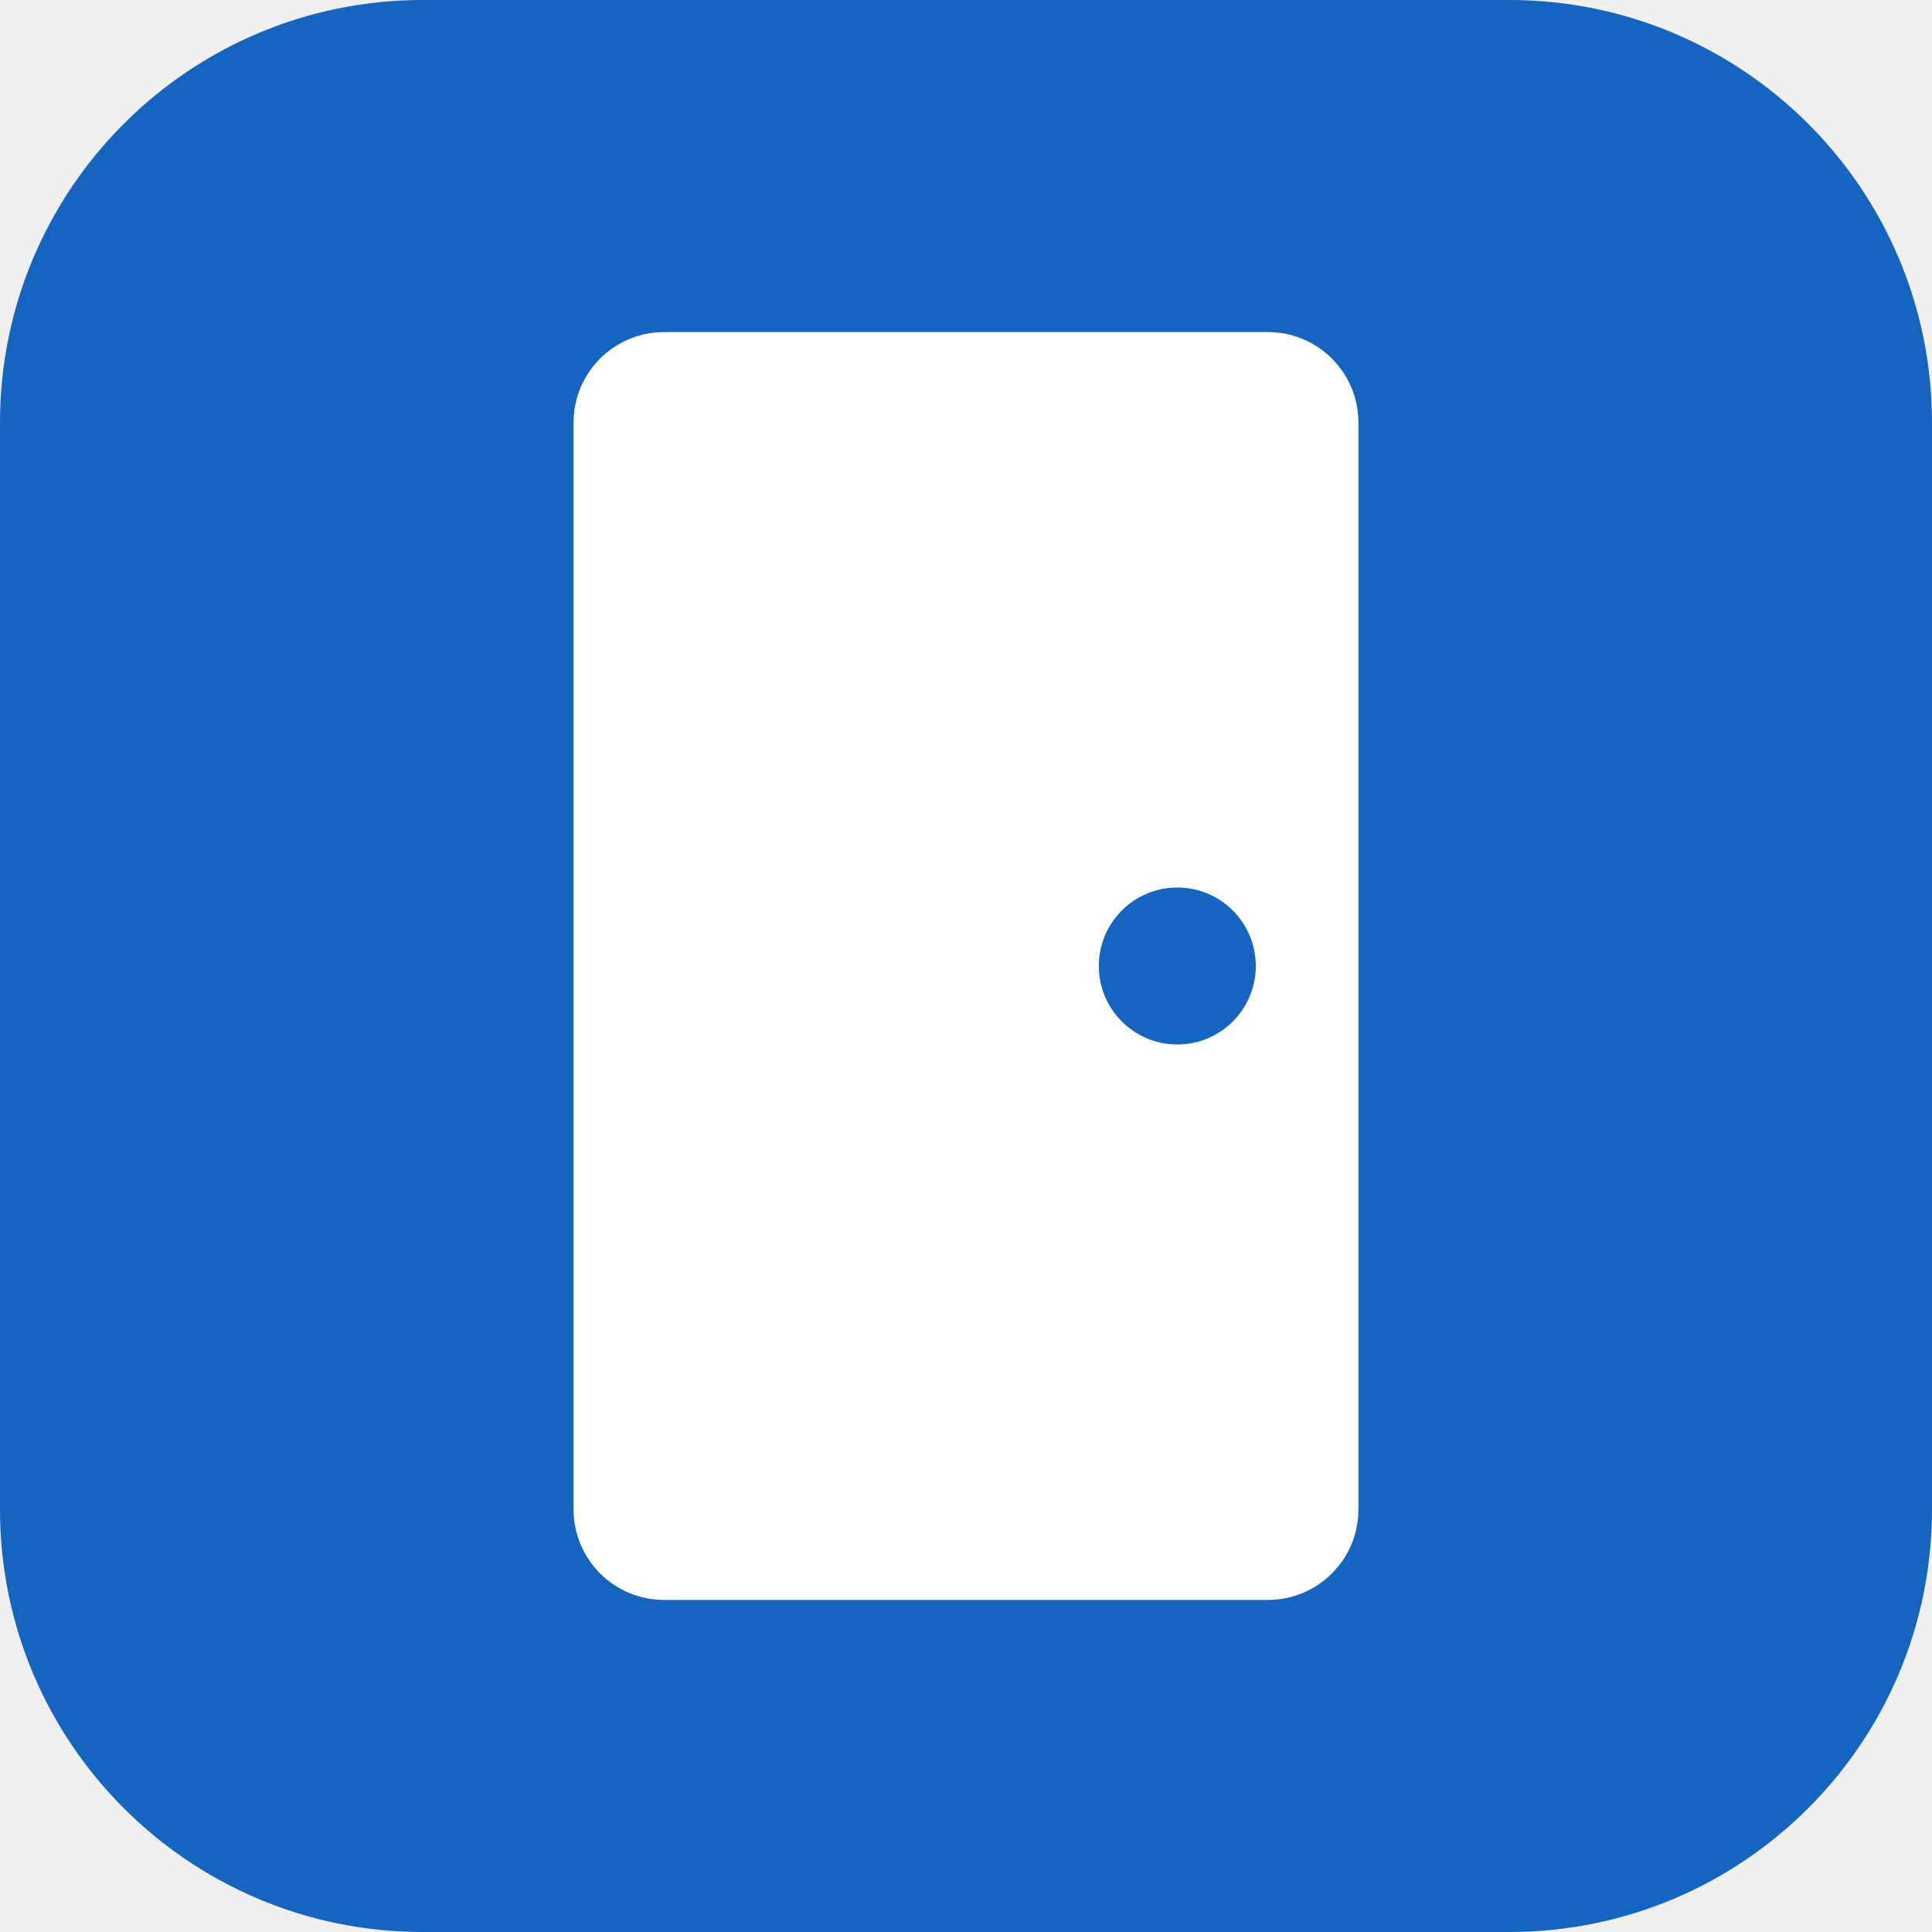
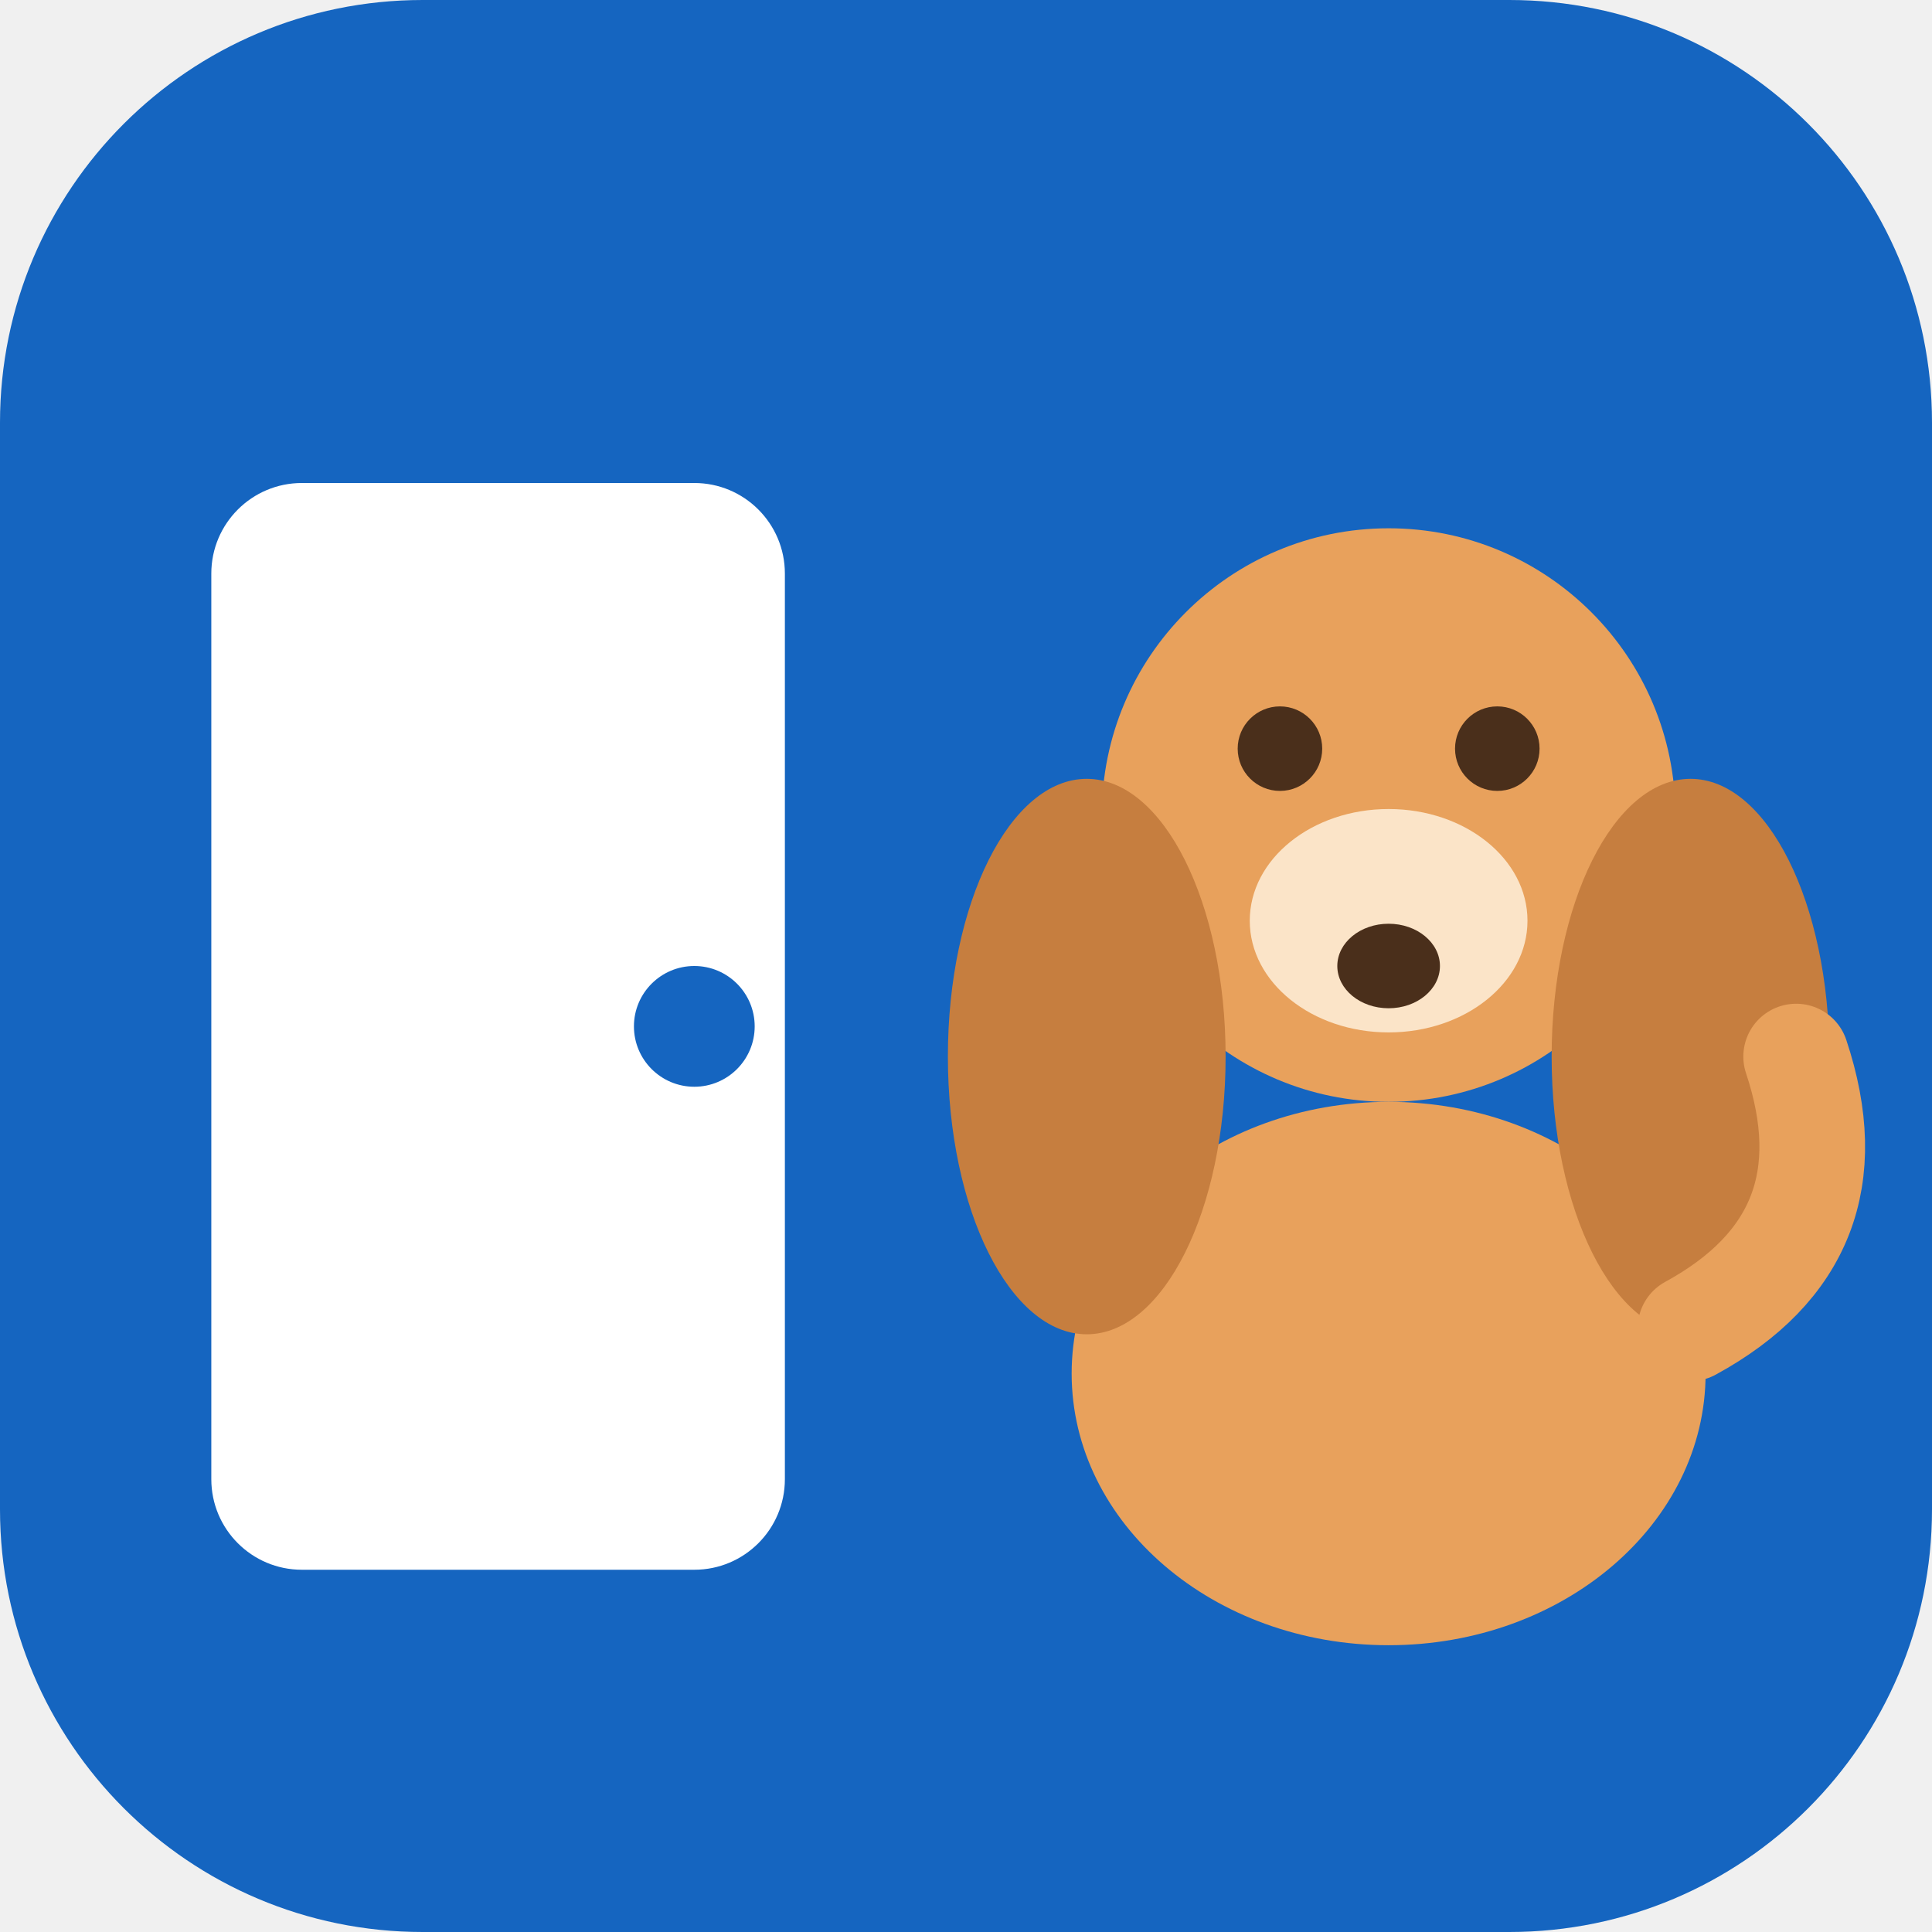
<svg xmlns="http://www.w3.org/2000/svg" viewBox="0 0 64 64">
  <rect width="64" height="64" rx="14" fill="#1565c0" />
-   <rect x="19" y="11" width="26" height="42" rx="3" fill="#ffffff" />
-   <circle cx="39" cy="32" r="2.6" fill="#1565c0" />
+   <rect x="7" y="16" width="19" height="36" rx="3" fill="#ffffff" />
+   <circle cx="23" cy="34" r="2" fill="#1565c0" />
+   <ellipse cx="46" cy="45.5" rx="10.5" ry="9" fill="#e8a15c" />
+   <circle cx="46" cy="27" r="9.5" fill="#e8a15c" />
+   <ellipse cx="36" cy="35" rx="4.6" ry="9.2" fill="#c67e3f" />
+   <ellipse cx="56" cy="35" rx="4.6" ry="9.2" fill="#c67e3f" />
+   <ellipse cx="46" cy="30.5" rx="4.6" ry="3.7" fill="#fbe4c8" />
+   <circle cx="42.4" cy="24.8" r="1.4" fill="#4a2f1b" />
+   <circle cx="49.6" cy="24.8" r="1.4" fill="#4a2f1b" />
+   <ellipse cx="46" cy="32" rx="1.7" ry="1.4" fill="#4a2f1b" />
+   <path d="M56 44 Q61.5 41 59.5 35" stroke="#e8a15c" stroke-width="3.5" fill="none" stroke-linecap="round" />
</svg>
